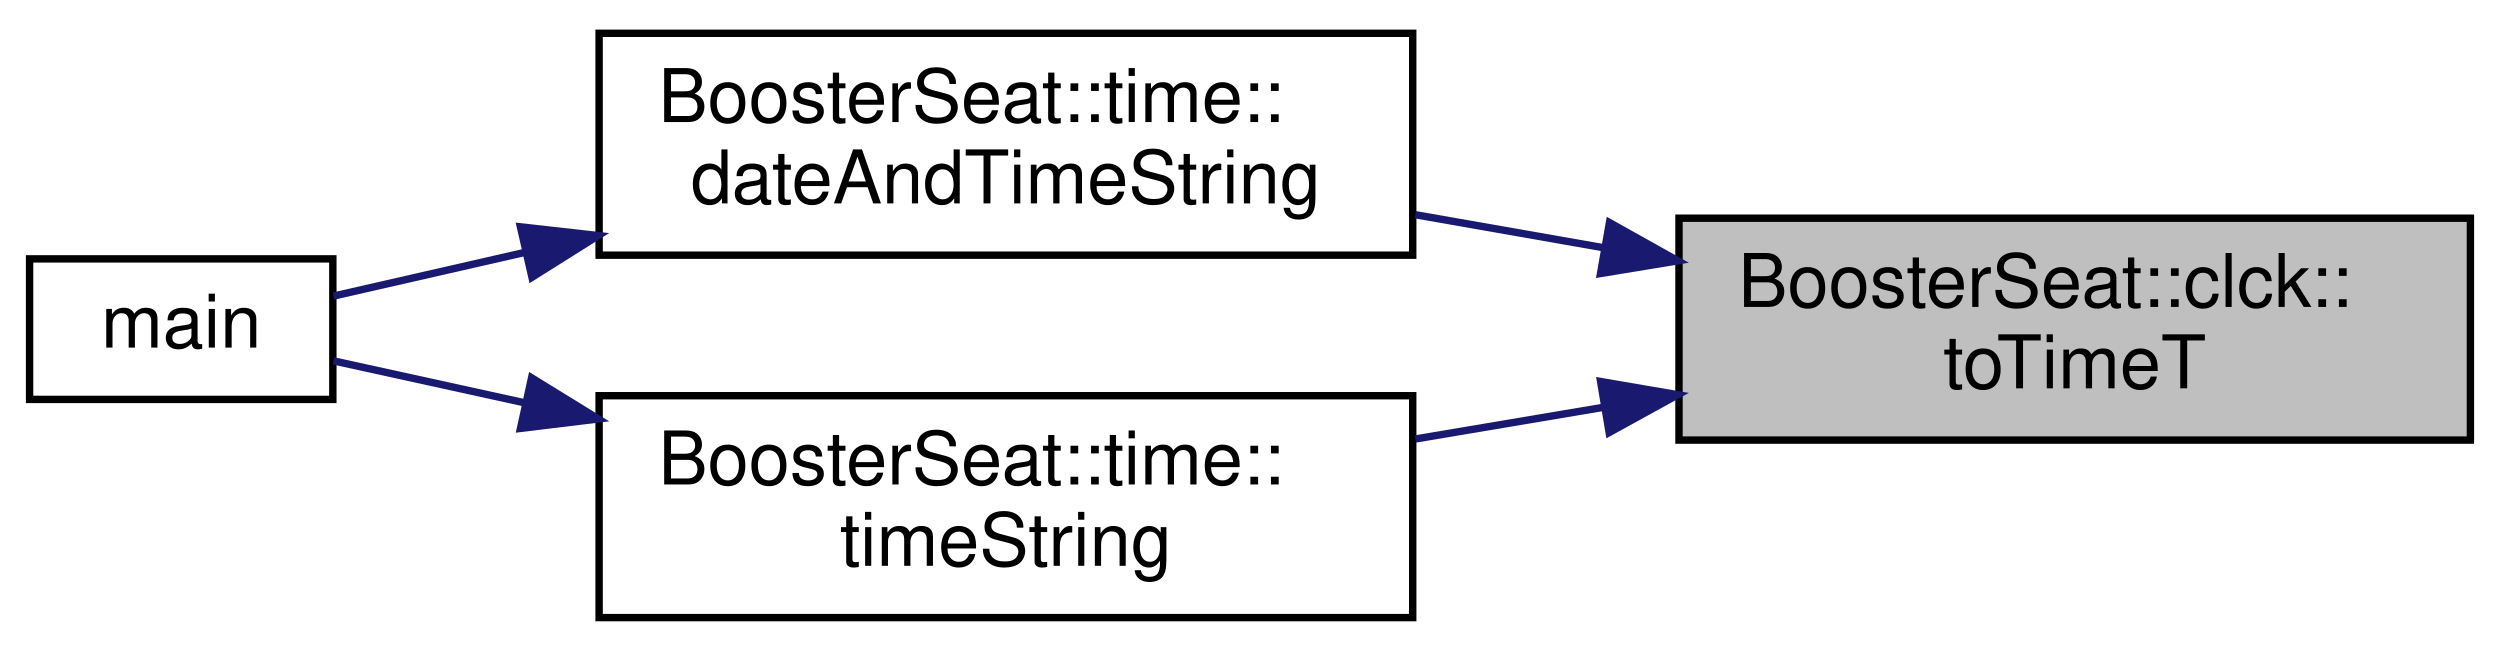
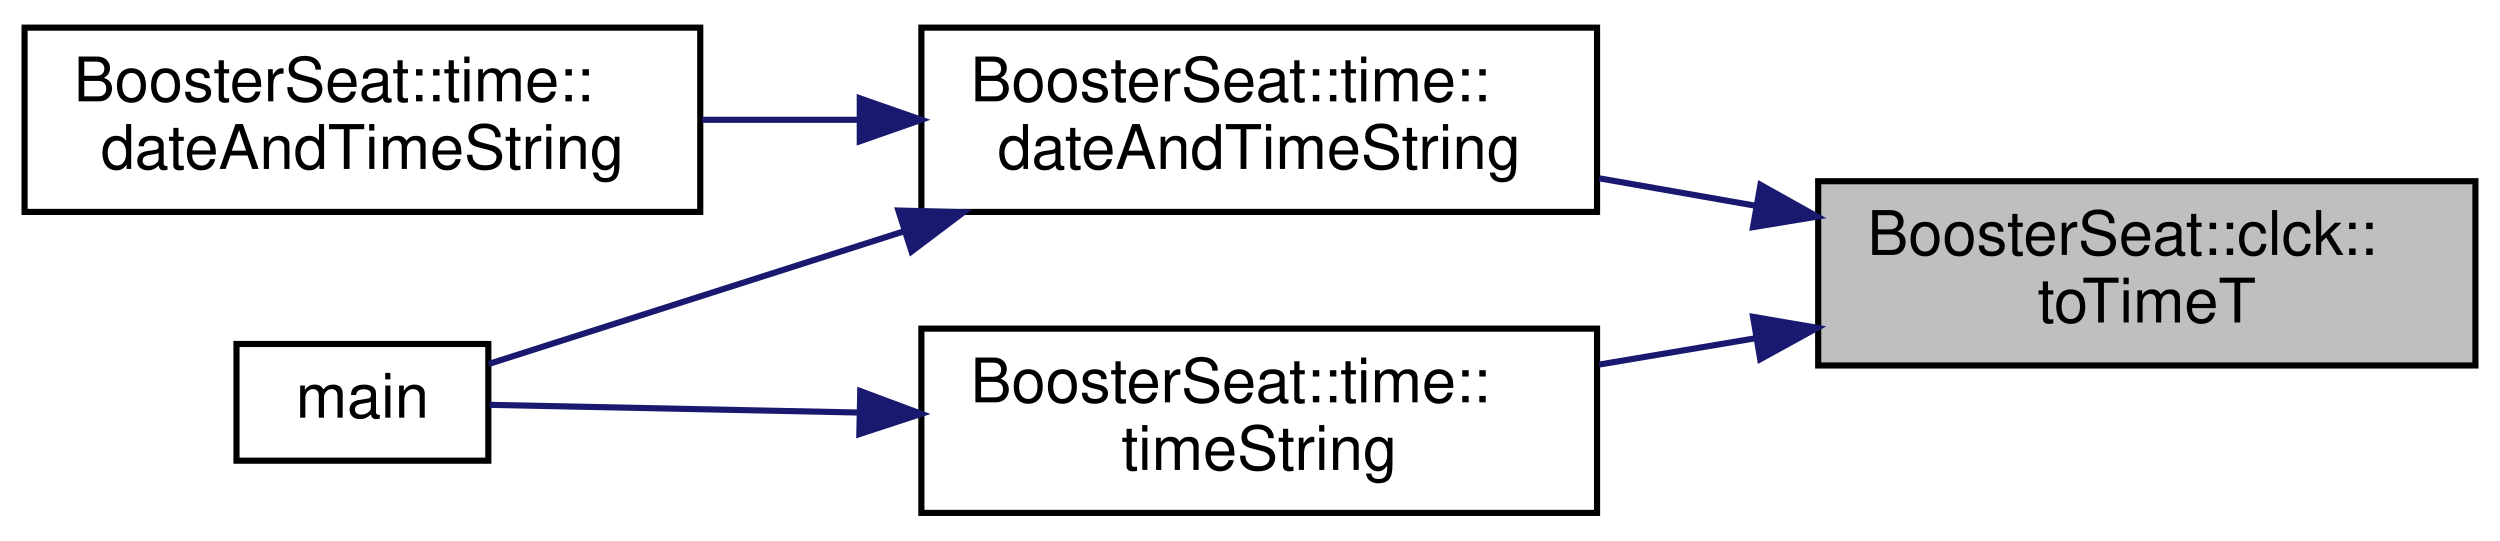
- <svg xmlns="http://www.w3.org/2000/svg" xmlns:xlink="http://www.w3.org/1999/xlink" width="338pt" height="88pt" viewBox="0.00 0.00 338.00 88.00">
+ <svg xmlns="http://www.w3.org/2000/svg" xmlns:xlink="http://www.w3.org/1999/xlink" width="407pt" height="88pt" viewBox="0.00 0.00 407.00 88.00">
  <g id="graph0" class="graph" transform="scale(1 1) rotate(0) translate(4 84)">
    <g id="node1" class="node">
      <g id="a_node1">
        <a xlink:title=" ">
-           <polygon fill="#bfbfbf" stroke="black" points="223,-24.5 223,-54.5 330,-54.5 330,-24.5 223,-24.5" />
-           <text text-anchor="start" x="231" y="-42.5" font-family="Helvetica,sans-Serif" font-size="10.00">BoosterSeat::clck::</text>
-           <text text-anchor="middle" x="276.5" y="-31.5" font-family="Helvetica,sans-Serif" font-size="10.00">toTimeT</text>
+           <polygon fill="#bfbfbf" stroke="black" points="292,-24.5 292,-54.5 399,-54.5 399,-24.5 292,-24.5" />
+           <text text-anchor="start" x="300" y="-42.5" font-family="Helvetica,sans-Serif" font-size="10.00">BoosterSeat::clck::</text>
+           <text text-anchor="middle" x="345.5" y="-31.5" font-family="Helvetica,sans-Serif" font-size="10.00">toTimeT</text>
        </a>
      </g>
    </g>
    <g id="node2" class="node">
      <g id="a_node2">
        <a xlink:href="namespaceBoosterSeat_1_1time.html#a5fd70e926d174b7a55901f51e98f3a82" target="_top" xlink:title="Get the date and time in the format: YYYY-MM-DD HH:MM:SS.">
-           <polygon fill="none" stroke="black" points="77,-49.5 77,-79.5 187,-79.5 187,-49.5 77,-49.5" />
-           <text text-anchor="start" x="85" y="-67.5" font-family="Helvetica,sans-Serif" font-size="10.00">BoosterSeat::time::</text>
-           <text text-anchor="middle" x="132" y="-56.5" font-family="Helvetica,sans-Serif" font-size="10.00">dateAndTimeString</text>
+           <polygon fill="none" stroke="black" points="146,-49.5 146,-79.5 256,-79.5 256,-49.5 146,-49.5" />
+           <text text-anchor="start" x="154" y="-67.5" font-family="Helvetica,sans-Serif" font-size="10.00">BoosterSeat::time::</text>
+           <text text-anchor="middle" x="201" y="-56.5" font-family="Helvetica,sans-Serif" font-size="10.00">dateAndTimeString</text>
        </a>
      </g>
    </g>
    <g id="edge1" class="edge">
-       <path fill="none" stroke="midnightblue" d="M212.94,-50.48C204.41,-51.97 195.71,-53.5 187.35,-54.97" />
-       <polygon fill="midnightblue" stroke="midnightblue" points="213.6,-53.91 222.84,-48.74 212.39,-47.02 213.6,-53.91" />
+       <path fill="none" stroke="midnightblue" d="M281.94,-50.48C273.41,-51.97 264.71,-53.5 256.35,-54.97" />
+       <polygon fill="midnightblue" stroke="midnightblue" points="282.6,-53.91 291.84,-48.74 281.39,-47.02 282.6,-53.91" />
+     </g>
+     <g id="node5" class="node">
+       <g id="a_node5">
+         <a xlink:href="namespaceBoosterSeat_1_1time.html#a96007d776fbd61a86911e5a91ec46a0a" target="_top" xlink:title="Get the time in format: HH:MM:SS (24 hour clock) for a given time zone.">
+           <polygon fill="none" stroke="black" points="146,-0.5 146,-30.5 256,-30.5 256,-0.5 146,-0.5" />
+           <text text-anchor="start" x="154" y="-18.5" font-family="Helvetica,sans-Serif" font-size="10.00">BoosterSeat::time::</text>
+           <text text-anchor="middle" x="201" y="-7.5" font-family="Helvetica,sans-Serif" font-size="10.00">timeString</text>
+         </a>
+       </g>
+     </g>
+     <g id="edge4" class="edge">
+       <path fill="none" stroke="midnightblue" d="M281.94,-28.96C273.41,-27.53 264.71,-26.06 256.35,-24.65" />
+       <polygon fill="midnightblue" stroke="midnightblue" points="281.4,-32.42 291.84,-30.63 282.56,-25.52 281.4,-32.42" />
+     </g>
+     <g id="node3" class="node">
+       <g id="a_node3">
+         <a xlink:href="namespaceBoosterSeat_1_1time.html#a159e9ab40d63c2f6e7e7dfcabca75c26" target="_top" xlink:title=" ">
+           <polygon fill="none" stroke="black" points="0,-49.5 0,-79.5 110,-79.5 110,-49.5 0,-49.5" />
+           <text text-anchor="start" x="8" y="-67.5" font-family="Helvetica,sans-Serif" font-size="10.00">BoosterSeat::time::</text>
+           <text text-anchor="middle" x="55" y="-56.5" font-family="Helvetica,sans-Serif" font-size="10.00">dateAndTimeString</text>
+         </a>
+       </g>
+     </g>
+     <g id="edge2" class="edge">
+       <path fill="none" stroke="midnightblue" d="M135.73,-64.5C127.25,-64.5 118.62,-64.5 110.33,-64.5" />
+       <polygon fill="midnightblue" stroke="midnightblue" points="135.97,-68 145.97,-64.5 135.97,-61 135.97,-68" />
    </g>
    <g id="node4" class="node">
      <g id="a_node4">
-         <a xlink:href="namespaceBoosterSeat_1_1time.html#a96007d776fbd61a86911e5a91ec46a0a" target="_top" xlink:title="Get the time in format: HH:MM:SS (24 hour clock) for a given time zone.">
-           <polygon fill="none" stroke="black" points="77,-0.5 77,-30.5 187,-30.5 187,-0.5 77,-0.5" />
-           <text text-anchor="start" x="85" y="-18.5" font-family="Helvetica,sans-Serif" font-size="10.00">BoosterSeat::time::</text>
-           <text text-anchor="middle" x="132" y="-7.5" font-family="Helvetica,sans-Serif" font-size="10.00">timeString</text>
+         <a xlink:href="visual__tests_8cpp.html#ae66f6b31b5ad750f1fe042a706a4e3d4" target="_top" xlink:title=" ">
+           <polygon fill="none" stroke="black" points="34.5,-9 34.5,-28 75.5,-28 75.5,-9 34.5,-9" />
+           <text text-anchor="middle" x="55" y="-16" font-family="Helvetica,sans-Serif" font-size="10.00">main</text>
        </a>
      </g>
    </g>
    <g id="edge3" class="edge">
-       <path fill="none" stroke="midnightblue" d="M212.94,-28.96C204.41,-27.53 195.71,-26.06 187.35,-24.65" />
-       <polygon fill="midnightblue" stroke="midnightblue" points="212.4,-32.42 222.84,-30.63 213.56,-25.52 212.4,-32.42" />
+       <path fill="none" stroke="midnightblue" d="M143.12,-46.33C119.2,-38.69 92.94,-30.3 75.57,-24.75" />
+       <polygon fill="midnightblue" stroke="midnightblue" points="142.26,-49.73 152.85,-49.44 144.39,-43.06 142.26,-49.73" />
    </g>
-     <g id="node3" class="node">
-       <g id="a_node3">
-         <a xlink:href="visual__tests_8cpp.html#ae66f6b31b5ad750f1fe042a706a4e3d4" target="_top" xlink:title=" ">
-           <polygon fill="none" stroke="black" points="0,-30 0,-49 41,-49 41,-30 0,-30" />
-           <text text-anchor="middle" x="20.5" y="-37" font-family="Helvetica,sans-Serif" font-size="10.00">main</text>
-         </a>
-       </g>
-     </g>
-     <g id="edge2" class="edge">
-       <path fill="none" stroke="midnightblue" d="M67.01,-49.89C57.62,-47.75 48.59,-45.69 41.09,-43.97" />
-       <polygon fill="midnightblue" stroke="midnightblue" points="66.36,-53.33 76.89,-52.15 67.92,-46.51 66.36,-53.33" />
-     </g>
-     <g id="edge4" class="edge">
-       <path fill="none" stroke="midnightblue" d="M67.01,-29.52C57.62,-31.58 48.59,-33.56 41.09,-35.21" />
-       <polygon fill="midnightblue" stroke="midnightblue" points="67.87,-32.92 76.89,-27.36 66.37,-26.08 67.87,-32.92" />
+     <g id="edge5" class="edge">
+       <path fill="none" stroke="midnightblue" d="M135.75,-16.84C114.03,-17.29 91.35,-17.76 75.76,-18.09" />
+       <polygon fill="midnightblue" stroke="midnightblue" points="136.05,-20.33 145.97,-16.63 135.9,-13.33 136.05,-20.33" />
    </g>
  </g>
</svg>
